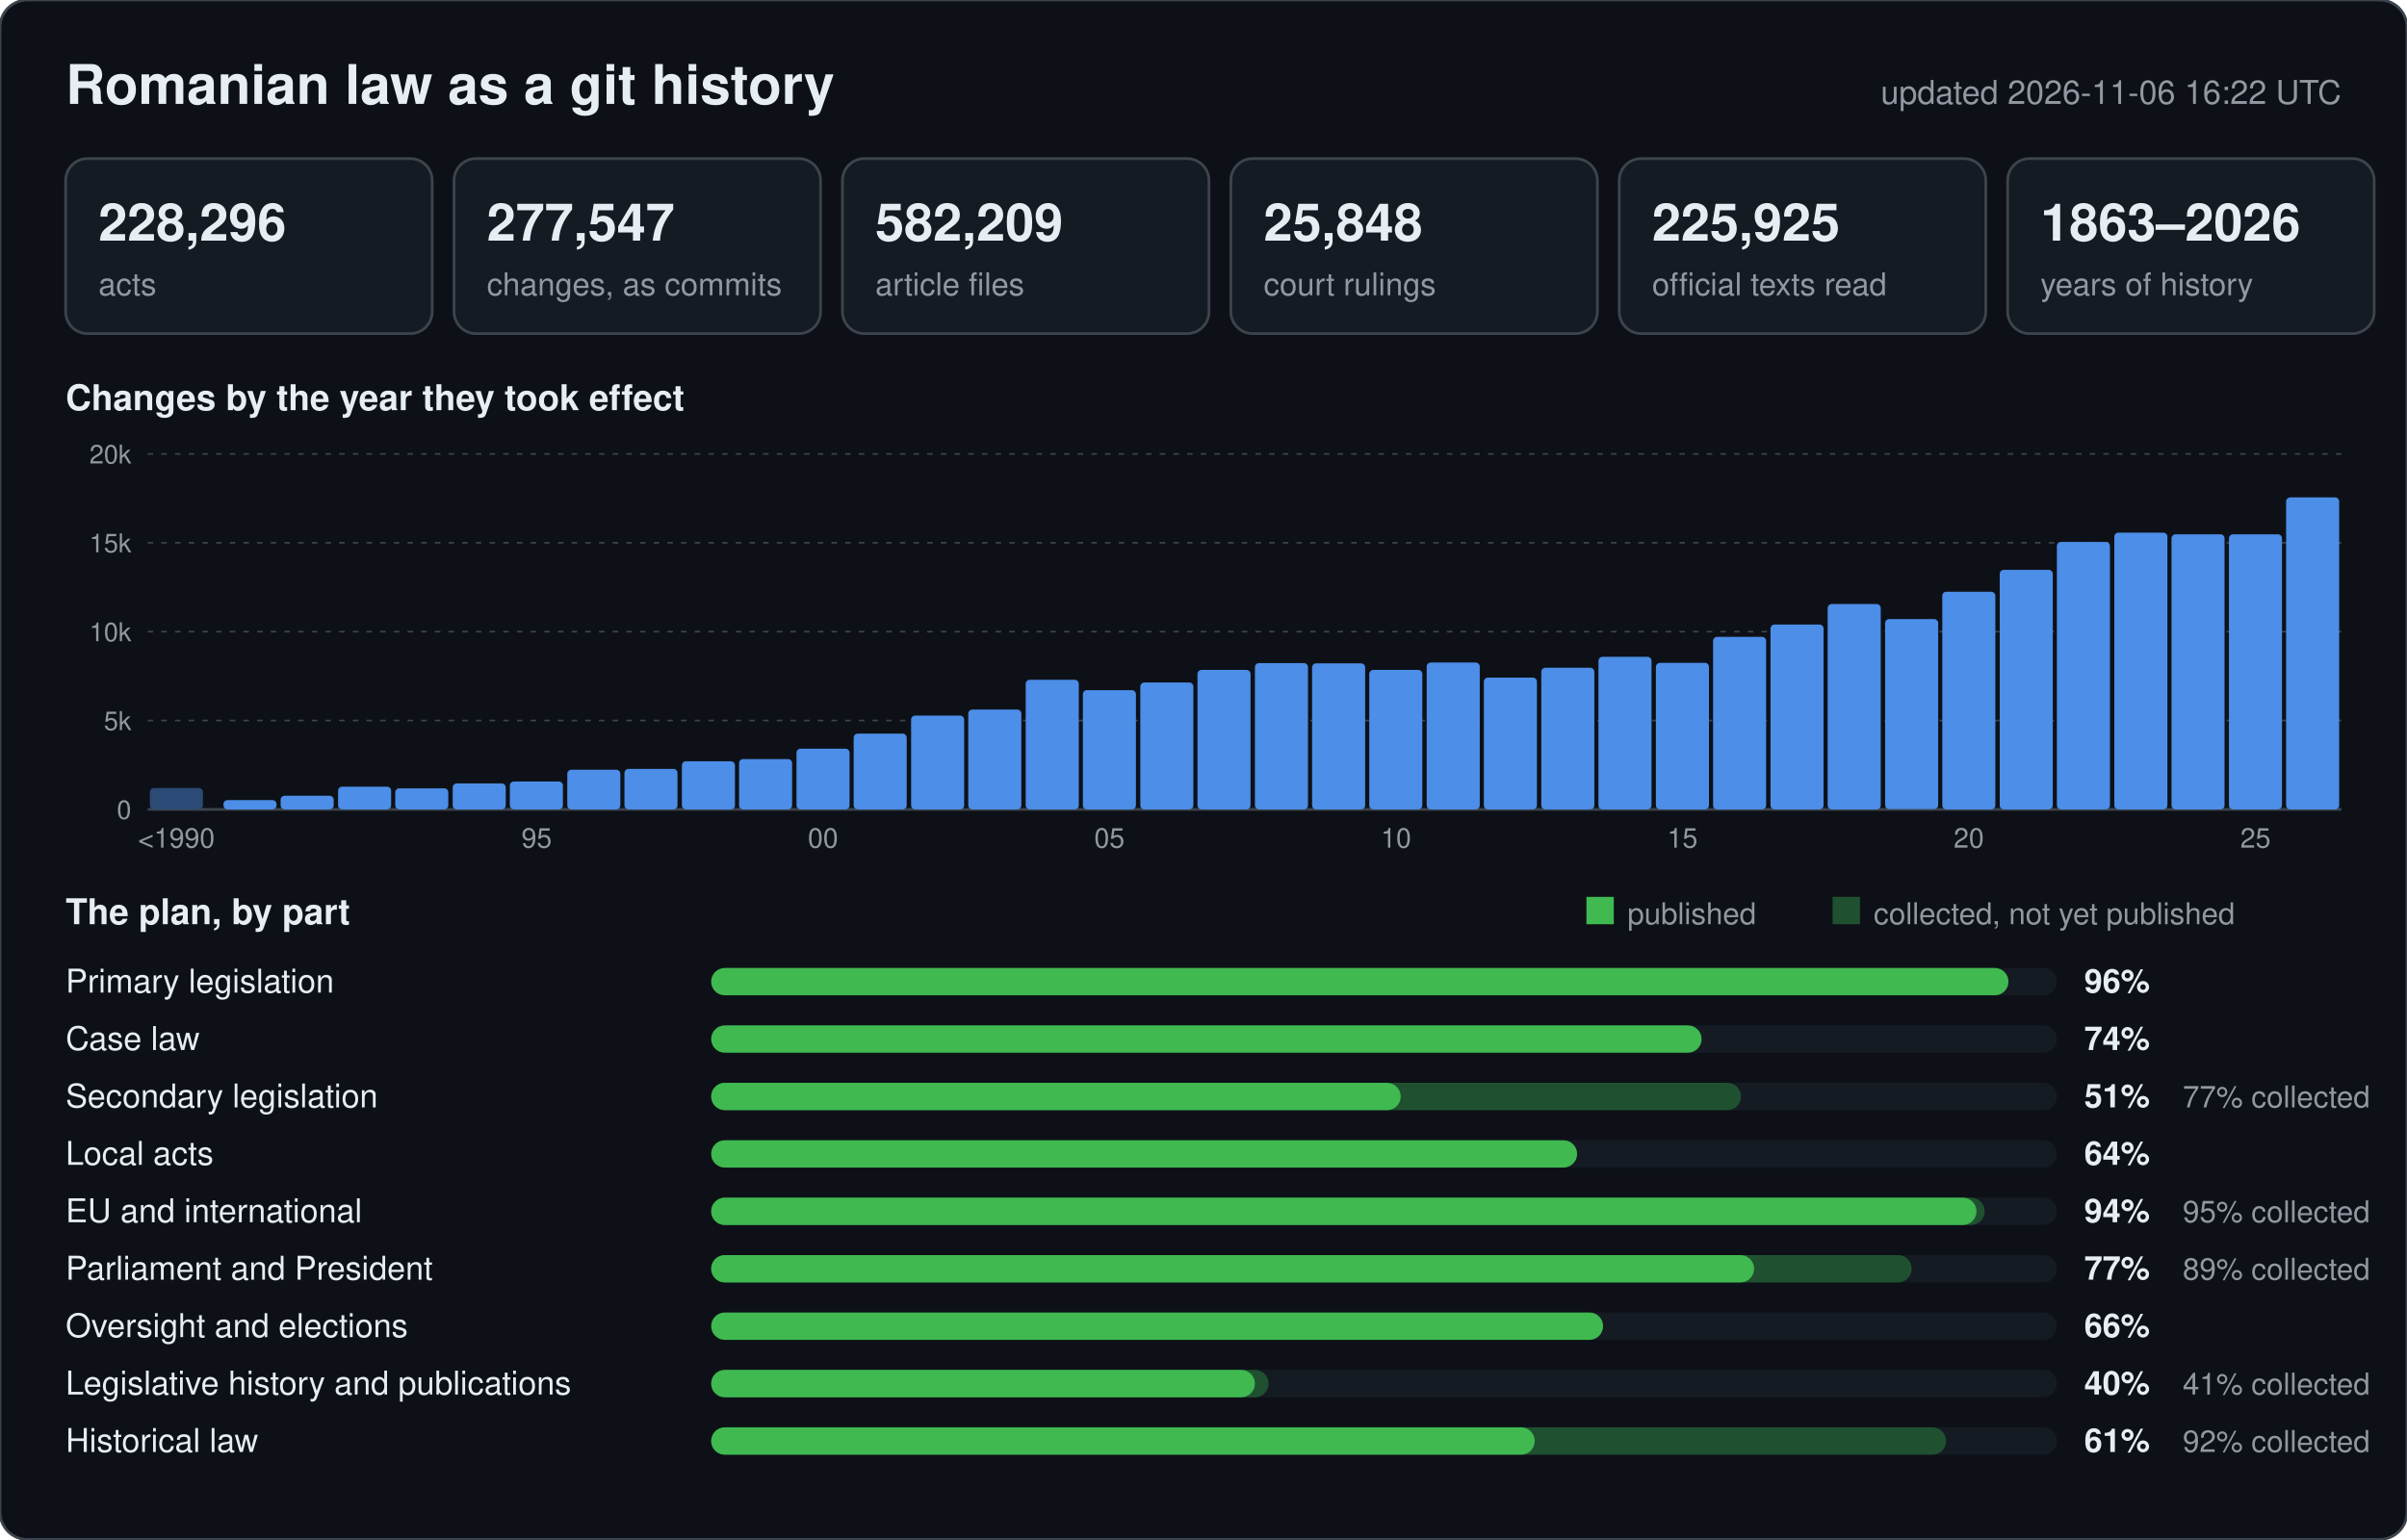
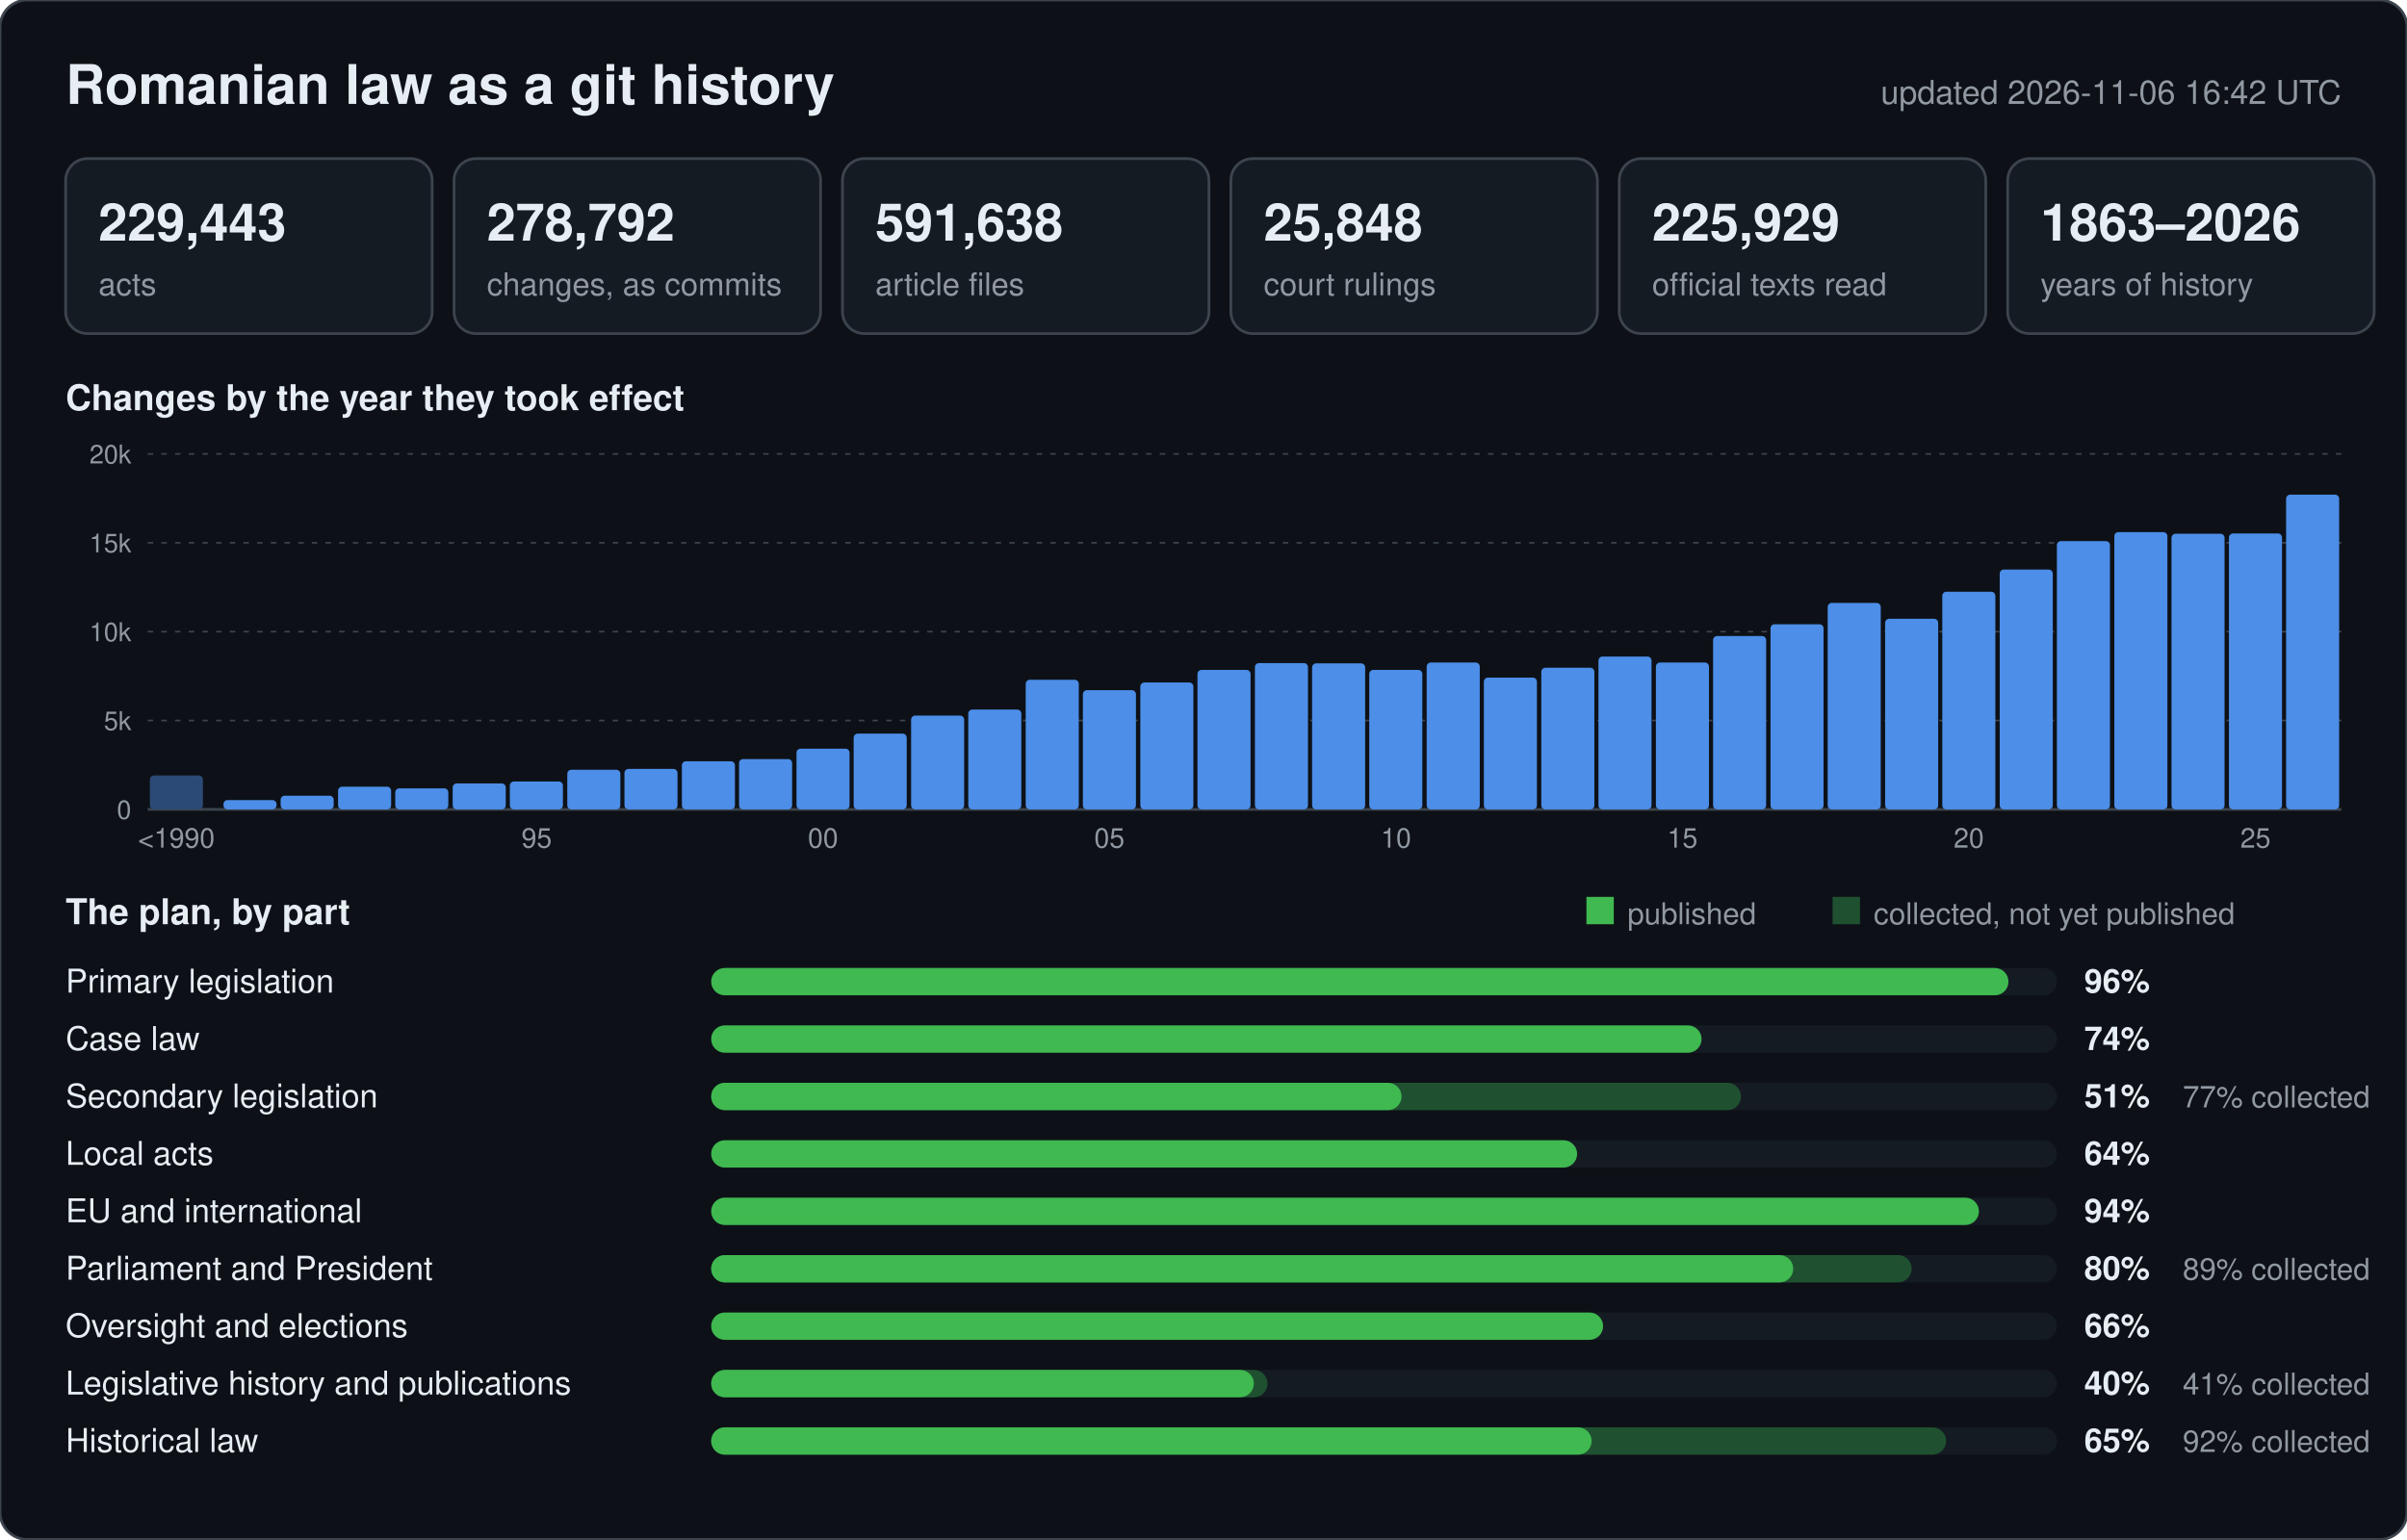
<svg xmlns="http://www.w3.org/2000/svg" width="880" height="563" viewBox="0 0 880 563" font-family="-apple-system,BlinkMacSystemFont,Segoe UI,Helvetica,Arial,sans-serif">
  <rect width="880" height="563" rx="10" fill="#0d1117" stroke="#3d444d" />
  <text x="24" y="38" font-size="20" font-weight="600" fill="#e6edf3">Romanian law as a git history</text>
-   <text x="856" y="38" font-size="12" text-anchor="end" fill="#9198a1">updated 2026-11-06 16:22 UTC</text>
+   <text x="856" y="38" font-size="12" text-anchor="end" fill="#9198a1">updated 2026-11-06 16:42 UTC</text>
  <rect x="24" y="58" width="134" height="64" rx="8" fill="#151b23" stroke="#3d444d" />
-   <text x="36" y="88" font-size="19" font-weight="600" fill="#e6edf3">228,296</text>
+   <text x="36" y="88" font-size="19" font-weight="600" fill="#e6edf3">229,443</text>
  <text x="36" y="108" font-size="11.5" fill="#9198a1">acts</text>
  <rect x="166" y="58" width="134" height="64" rx="8" fill="#151b23" stroke="#3d444d" />
-   <text x="178" y="88" font-size="19" font-weight="600" fill="#e6edf3">277,547</text>
+   <text x="178" y="88" font-size="19" font-weight="600" fill="#e6edf3">278,792</text>
  <text x="178" y="108" font-size="11.5" fill="#9198a1">changes, as commits</text>
  <rect x="308" y="58" width="134" height="64" rx="8" fill="#151b23" stroke="#3d444d" />
-   <text x="320" y="88" font-size="19" font-weight="600" fill="#e6edf3">582,209</text>
+   <text x="320" y="88" font-size="19" font-weight="600" fill="#e6edf3">591,638</text>
  <text x="320" y="108" font-size="11.5" fill="#9198a1">article files</text>
  <rect x="450" y="58" width="134" height="64" rx="8" fill="#151b23" stroke="#3d444d" />
  <text x="462" y="88" font-size="19" font-weight="600" fill="#e6edf3">25,848</text>
  <text x="462" y="108" font-size="11.5" fill="#9198a1">court rulings</text>
  <rect x="592" y="58" width="134" height="64" rx="8" fill="#151b23" stroke="#3d444d" />
-   <text x="604" y="88" font-size="19" font-weight="600" fill="#e6edf3">225,925</text>
+   <text x="604" y="88" font-size="19" font-weight="600" fill="#e6edf3">225,929</text>
  <text x="604" y="108" font-size="11.5" fill="#9198a1">official texts read</text>
  <rect x="734" y="58" width="134" height="64" rx="8" fill="#151b23" stroke="#3d444d" />
  <text x="746" y="88" font-size="19" font-weight="600" fill="#e6edf3">1863–2026</text>
  <text x="746" y="108" font-size="11.5" fill="#9198a1">years of history</text>
  <text x="24" y="150" font-size="13" font-weight="600" fill="#e6edf3">Changes by the year they took effect</text>
  <line x1="54" y1="296.0" x2="856" y2="296.0" stroke="#3d444d" stroke-width="1" />
  <text x="48" y="299.5" font-size="9.5" text-anchor="end" fill="#9198a1">0</text>
  <line x1="54" y1="263.5" x2="856" y2="263.5" stroke="#3d444d" stroke-width="0.6" stroke-dasharray="2 3" />
  <text x="48" y="267.0" font-size="9.5" text-anchor="end" fill="#9198a1">5k</text>
  <line x1="54" y1="231.0" x2="856" y2="231.0" stroke="#3d444d" stroke-width="0.6" stroke-dasharray="2 3" />
  <text x="48" y="234.5" font-size="9.5" text-anchor="end" fill="#9198a1">10k</text>
  <line x1="54" y1="198.5" x2="856" y2="198.5" stroke="#3d444d" stroke-width="0.6" stroke-dasharray="2 3" />
  <text x="48" y="202.0" font-size="9.5" text-anchor="end" fill="#9198a1">15k</text>
  <line x1="54" y1="166.0" x2="856" y2="166.0" stroke="#3d444d" stroke-width="0.6" stroke-dasharray="2 3" />
  <text x="48" y="169.5" font-size="9.5" text-anchor="end" fill="#9198a1">20k</text>
-   <rect x="54.8" y="288.2" width="19.4" height="7.8" rx="1.5" fill="#2b4a75" />
+   <rect x="54.8" y="283.6" width="19.4" height="12.4" rx="1.5" fill="#2b4a75" />
  <text x="64.5" y="310" font-size="10" text-anchor="middle" fill="#9198a1">&lt;1990</text>
  <rect x="81.7" y="292.6" width="19.4" height="3.4" rx="1.5" fill="#4c8ee8" />
  <rect x="102.6" y="291.0" width="19.4" height="5.0" rx="1.5" fill="#4c8ee8" />
  <rect x="123.6" y="287.7" width="19.4" height="8.3" rx="1.5" fill="#4c8ee8" />
  <rect x="144.5" y="288.3" width="19.4" height="7.7" rx="1.5" fill="#4c8ee8" />
  <rect x="165.5" y="286.5" width="19.4" height="9.5" rx="1.5" fill="#4c8ee8" />
  <rect x="186.4" y="285.8" width="19.4" height="10.2" rx="1.5" fill="#4c8ee8" />
  <text x="196.2" y="310" font-size="10" text-anchor="middle" fill="#9198a1">95</text>
  <rect x="207.4" y="281.5" width="19.4" height="14.5" rx="1.5" fill="#4c8ee8" />
  <rect x="228.3" y="281.2" width="19.4" height="14.8" rx="1.5" fill="#4c8ee8" />
  <rect x="249.3" y="278.4" width="19.4" height="17.6" rx="1.5" fill="#4c8ee8" />
  <rect x="270.2" y="277.6" width="19.4" height="18.4" rx="1.5" fill="#4c8ee8" />
  <rect x="291.2" y="273.8" width="19.4" height="22.2" rx="1.5" fill="#4c8ee8" />
  <text x="300.9" y="310" font-size="10" text-anchor="middle" fill="#9198a1">00</text>
  <rect x="312.1" y="268.3" width="19.4" height="27.7" rx="1.5" fill="#4c8ee8" />
  <rect x="333.1" y="261.7" width="19.4" height="34.3" rx="1.5" fill="#4c8ee8" />
  <rect x="354.0" y="259.5" width="19.4" height="36.5" rx="1.5" fill="#4c8ee8" />
  <rect x="375.0" y="248.6" width="19.4" height="47.4" rx="1.5" fill="#4c8ee8" />
  <rect x="395.9" y="252.4" width="19.4" height="43.6" rx="1.5" fill="#4c8ee8" />
  <text x="405.6" y="310" font-size="10" text-anchor="middle" fill="#9198a1">05</text>
  <rect x="416.9" y="249.6" width="19.4" height="46.4" rx="1.5" fill="#4c8ee8" />
  <rect x="437.8" y="245.0" width="19.4" height="51.0" rx="1.5" fill="#4c8ee8" />
  <rect x="458.8" y="242.5" width="19.4" height="53.5" rx="1.5" fill="#4c8ee8" />
  <rect x="479.7" y="242.6" width="19.4" height="53.4" rx="1.5" fill="#4c8ee8" />
  <rect x="500.6" y="245.0" width="19.4" height="51.0" rx="1.5" fill="#4c8ee8" />
  <text x="510.4" y="310" font-size="10" text-anchor="middle" fill="#9198a1">10</text>
  <rect x="521.6" y="242.3" width="19.4" height="53.7" rx="1.5" fill="#4c8ee8" />
  <rect x="542.5" y="247.8" width="19.4" height="48.2" rx="1.5" fill="#4c8ee8" />
  <rect x="563.5" y="244.2" width="19.4" height="51.8" rx="1.5" fill="#4c8ee8" />
-   <rect x="584.4" y="240.2" width="19.4" height="55.8" rx="1.5" fill="#4c8ee8" />
-   <rect x="605.4" y="242.4" width="19.4" height="53.6" rx="1.5" fill="#4c8ee8" />
+   <rect x="584.4" y="240.1" width="19.4" height="55.9" rx="1.5" fill="#4c8ee8" />
+   <rect x="605.4" y="242.3" width="19.4" height="53.7" rx="1.5" fill="#4c8ee8" />
  <text x="615.1" y="310" font-size="10" text-anchor="middle" fill="#9198a1">15</text>
-   <rect x="626.3" y="232.9" width="19.4" height="63.1" rx="1.5" fill="#4c8ee8" />
-   <rect x="647.3" y="228.4" width="19.4" height="67.6" rx="1.5" fill="#4c8ee8" />
-   <rect x="668.2" y="220.9" width="19.4" height="75.1" rx="1.5" fill="#4c8ee8" />
-   <rect x="689.2" y="226.4" width="19.4" height="69.5" rx="1.5" fill="#4c8ee8" />
+   <rect x="626.3" y="232.6" width="19.4" height="63.4" rx="1.5" fill="#4c8ee8" />
+   <rect x="647.3" y="228.3" width="19.4" height="67.7" rx="1.5" fill="#4c8ee8" />
+   <rect x="668.2" y="220.5" width="19.4" height="75.5" rx="1.5" fill="#4c8ee8" />
+   <rect x="689.2" y="226.3" width="19.4" height="69.7" rx="1.5" fill="#4c8ee8" />
  <rect x="710.1" y="216.4" width="19.4" height="79.6" rx="1.5" fill="#4c8ee8" />
  <text x="719.8" y="310" font-size="10" text-anchor="middle" fill="#9198a1">20</text>
-   <rect x="731.1" y="208.4" width="19.4" height="87.6" rx="1.5" fill="#4c8ee8" />
-   <rect x="752.0" y="198.2" width="19.4" height="97.8" rx="1.5" fill="#4c8ee8" />
-   <rect x="773.0" y="194.8" width="19.4" height="101.2" rx="1.5" fill="#4c8ee8" />
-   <rect x="793.9" y="195.4" width="19.4" height="100.6" rx="1.5" fill="#4c8ee8" />
-   <rect x="814.9" y="195.4" width="19.4" height="100.6" rx="1.5" fill="#4c8ee8" />
+   <rect x="731.1" y="208.3" width="19.4" height="87.7" rx="1.5" fill="#4c8ee8" />
+   <rect x="752.0" y="197.9" width="19.4" height="98.1" rx="1.5" fill="#4c8ee8" />
+   <rect x="773.0" y="194.6" width="19.4" height="101.4" rx="1.5" fill="#4c8ee8" />
+   <rect x="793.9" y="195.2" width="19.4" height="100.8" rx="1.5" fill="#4c8ee8" />
+   <rect x="814.9" y="195.1" width="19.4" height="100.9" rx="1.5" fill="#4c8ee8" />
  <text x="824.6" y="310" font-size="10" text-anchor="middle" fill="#9198a1">25</text>
-   <rect x="835.8" y="181.9" width="19.4" height="114.1" rx="1.5" fill="#4c8ee8" />
+   <rect x="835.8" y="180.9" width="19.4" height="115.1" rx="1.5" fill="#4c8ee8" />
  <text x="24" y="338" font-size="13" font-weight="600" fill="#e6edf3">The plan, by part</text>
  <rect x="580" y="328" width="10" height="10" fill="#3fb950" />
  <text x="595" y="338" font-size="11" fill="#9198a1">published</text>
  <rect x="670" y="328" width="10" height="10" fill="#1f5130" />
  <text x="685" y="338" font-size="11" fill="#9198a1">collected, not yet published</text>
  <text x="24" y="363" font-size="12" fill="#e6edf3">Primary legislation</text>
  <rect x="260" y="354" width="492" height="10" rx="5" fill="#151b23" />
  <rect x="260" y="354" width="474.3" height="10" rx="5" fill="#3fb950" />
  <text x="762" y="363" font-size="12" font-weight="600" fill="#e6edf3">96%</text>
  <text x="24" y="384" font-size="12" fill="#e6edf3">Case law</text>
  <rect x="260" y="375" width="492" height="10" rx="5" fill="#151b23" />
  <rect x="260" y="375" width="362.1" height="10" rx="5" fill="#3fb950" />
  <text x="762" y="384" font-size="12" font-weight="600" fill="#e6edf3">74%</text>
  <text x="24" y="405" font-size="12" fill="#e6edf3">Secondary legislation</text>
  <rect x="260" y="396" width="492" height="10" rx="5" fill="#151b23" />
  <rect x="260" y="396" width="376.5" height="10" rx="5" fill="#1f5130" />
-   <rect x="260" y="396" width="252.1" height="10" rx="5" fill="#3fb950" />
+   <rect x="260" y="396" width="252.4" height="10" rx="5" fill="#3fb950" />
  <text x="762" y="405" font-size="12" font-weight="600" fill="#e6edf3">51%</text>
  <text x="798" y="405" font-size="11" fill="#9198a1">77% collected</text>
  <text x="24" y="426" font-size="12" fill="#e6edf3">Local acts</text>
  <rect x="260" y="417" width="492" height="10" rx="5" fill="#151b23" />
  <rect x="260" y="417" width="316.6" height="10" rx="5" fill="#3fb950" />
  <text x="762" y="426" font-size="12" font-weight="600" fill="#e6edf3">64%</text>
  <text x="24" y="447" font-size="12" fill="#e6edf3">EU and international</text>
  <rect x="260" y="438" width="492" height="10" rx="5" fill="#151b23" />
-   <rect x="260" y="438" width="465.6" height="10" rx="5" fill="#1f5130" />
-   <rect x="260" y="438" width="462.6" height="10" rx="5" fill="#3fb950" />
+   <rect x="260" y="438" width="463.5" height="10" rx="5" fill="#3fb950" />
  <text x="762" y="447" font-size="12" font-weight="600" fill="#e6edf3">94%</text>
-   <text x="798" y="447" font-size="11" fill="#9198a1">95% collected</text>
  <text x="24" y="468" font-size="12" fill="#e6edf3">Parliament and President</text>
  <rect x="260" y="459" width="492" height="10" rx="5" fill="#151b23" />
  <rect x="260" y="459" width="438.9" height="10" rx="5" fill="#1f5130" />
-   <rect x="260" y="459" width="381.3" height="10" rx="5" fill="#3fb950" />
-   <text x="762" y="468" font-size="12" font-weight="600" fill="#e6edf3">77%</text>
+   <rect x="260" y="459" width="395.6" height="10" rx="5" fill="#3fb950" />
+   <text x="762" y="468" font-size="12" font-weight="600" fill="#e6edf3">80%</text>
  <text x="798" y="468" font-size="11" fill="#9198a1">89% collected</text>
  <text x="24" y="489" font-size="12" fill="#e6edf3">Oversight and elections</text>
  <rect x="260" y="480" width="492" height="10" rx="5" fill="#151b23" />
  <rect x="260" y="480" width="326.1" height="10" rx="5" fill="#3fb950" />
  <text x="762" y="489" font-size="12" font-weight="600" fill="#e6edf3">66%</text>
  <text x="24" y="510" font-size="12" fill="#e6edf3">Legislative history and publications</text>
  <rect x="260" y="501" width="492" height="10" rx="5" fill="#151b23" />
-   <rect x="260" y="501" width="203.8" height="10" rx="5" fill="#1f5130" />
-   <rect x="260" y="501" width="198.8" height="10" rx="5" fill="#3fb950" />
+   <rect x="260" y="501" width="203.4" height="10" rx="5" fill="#1f5130" />
+   <rect x="260" y="501" width="198.4" height="10" rx="5" fill="#3fb950" />
  <text x="762" y="510" font-size="12" font-weight="600" fill="#e6edf3">40%</text>
  <text x="798" y="510" font-size="11" fill="#9198a1">41% collected</text>
  <text x="24" y="531" font-size="12" fill="#e6edf3">Historical law</text>
  <rect x="260" y="522" width="492" height="10" rx="5" fill="#151b23" />
  <rect x="260" y="522" width="451.5" height="10" rx="5" fill="#1f5130" />
-   <rect x="260" y="522" width="301.1" height="10" rx="5" fill="#3fb950" />
-   <text x="762" y="531" font-size="12" font-weight="600" fill="#e6edf3">61%</text>
+   <rect x="260" y="522" width="321.9" height="10" rx="5" fill="#3fb950" />
+   <text x="762" y="531" font-size="12" font-weight="600" fill="#e6edf3">65%</text>
  <text x="798" y="531" font-size="11" fill="#9198a1">92% collected</text>
</svg>
